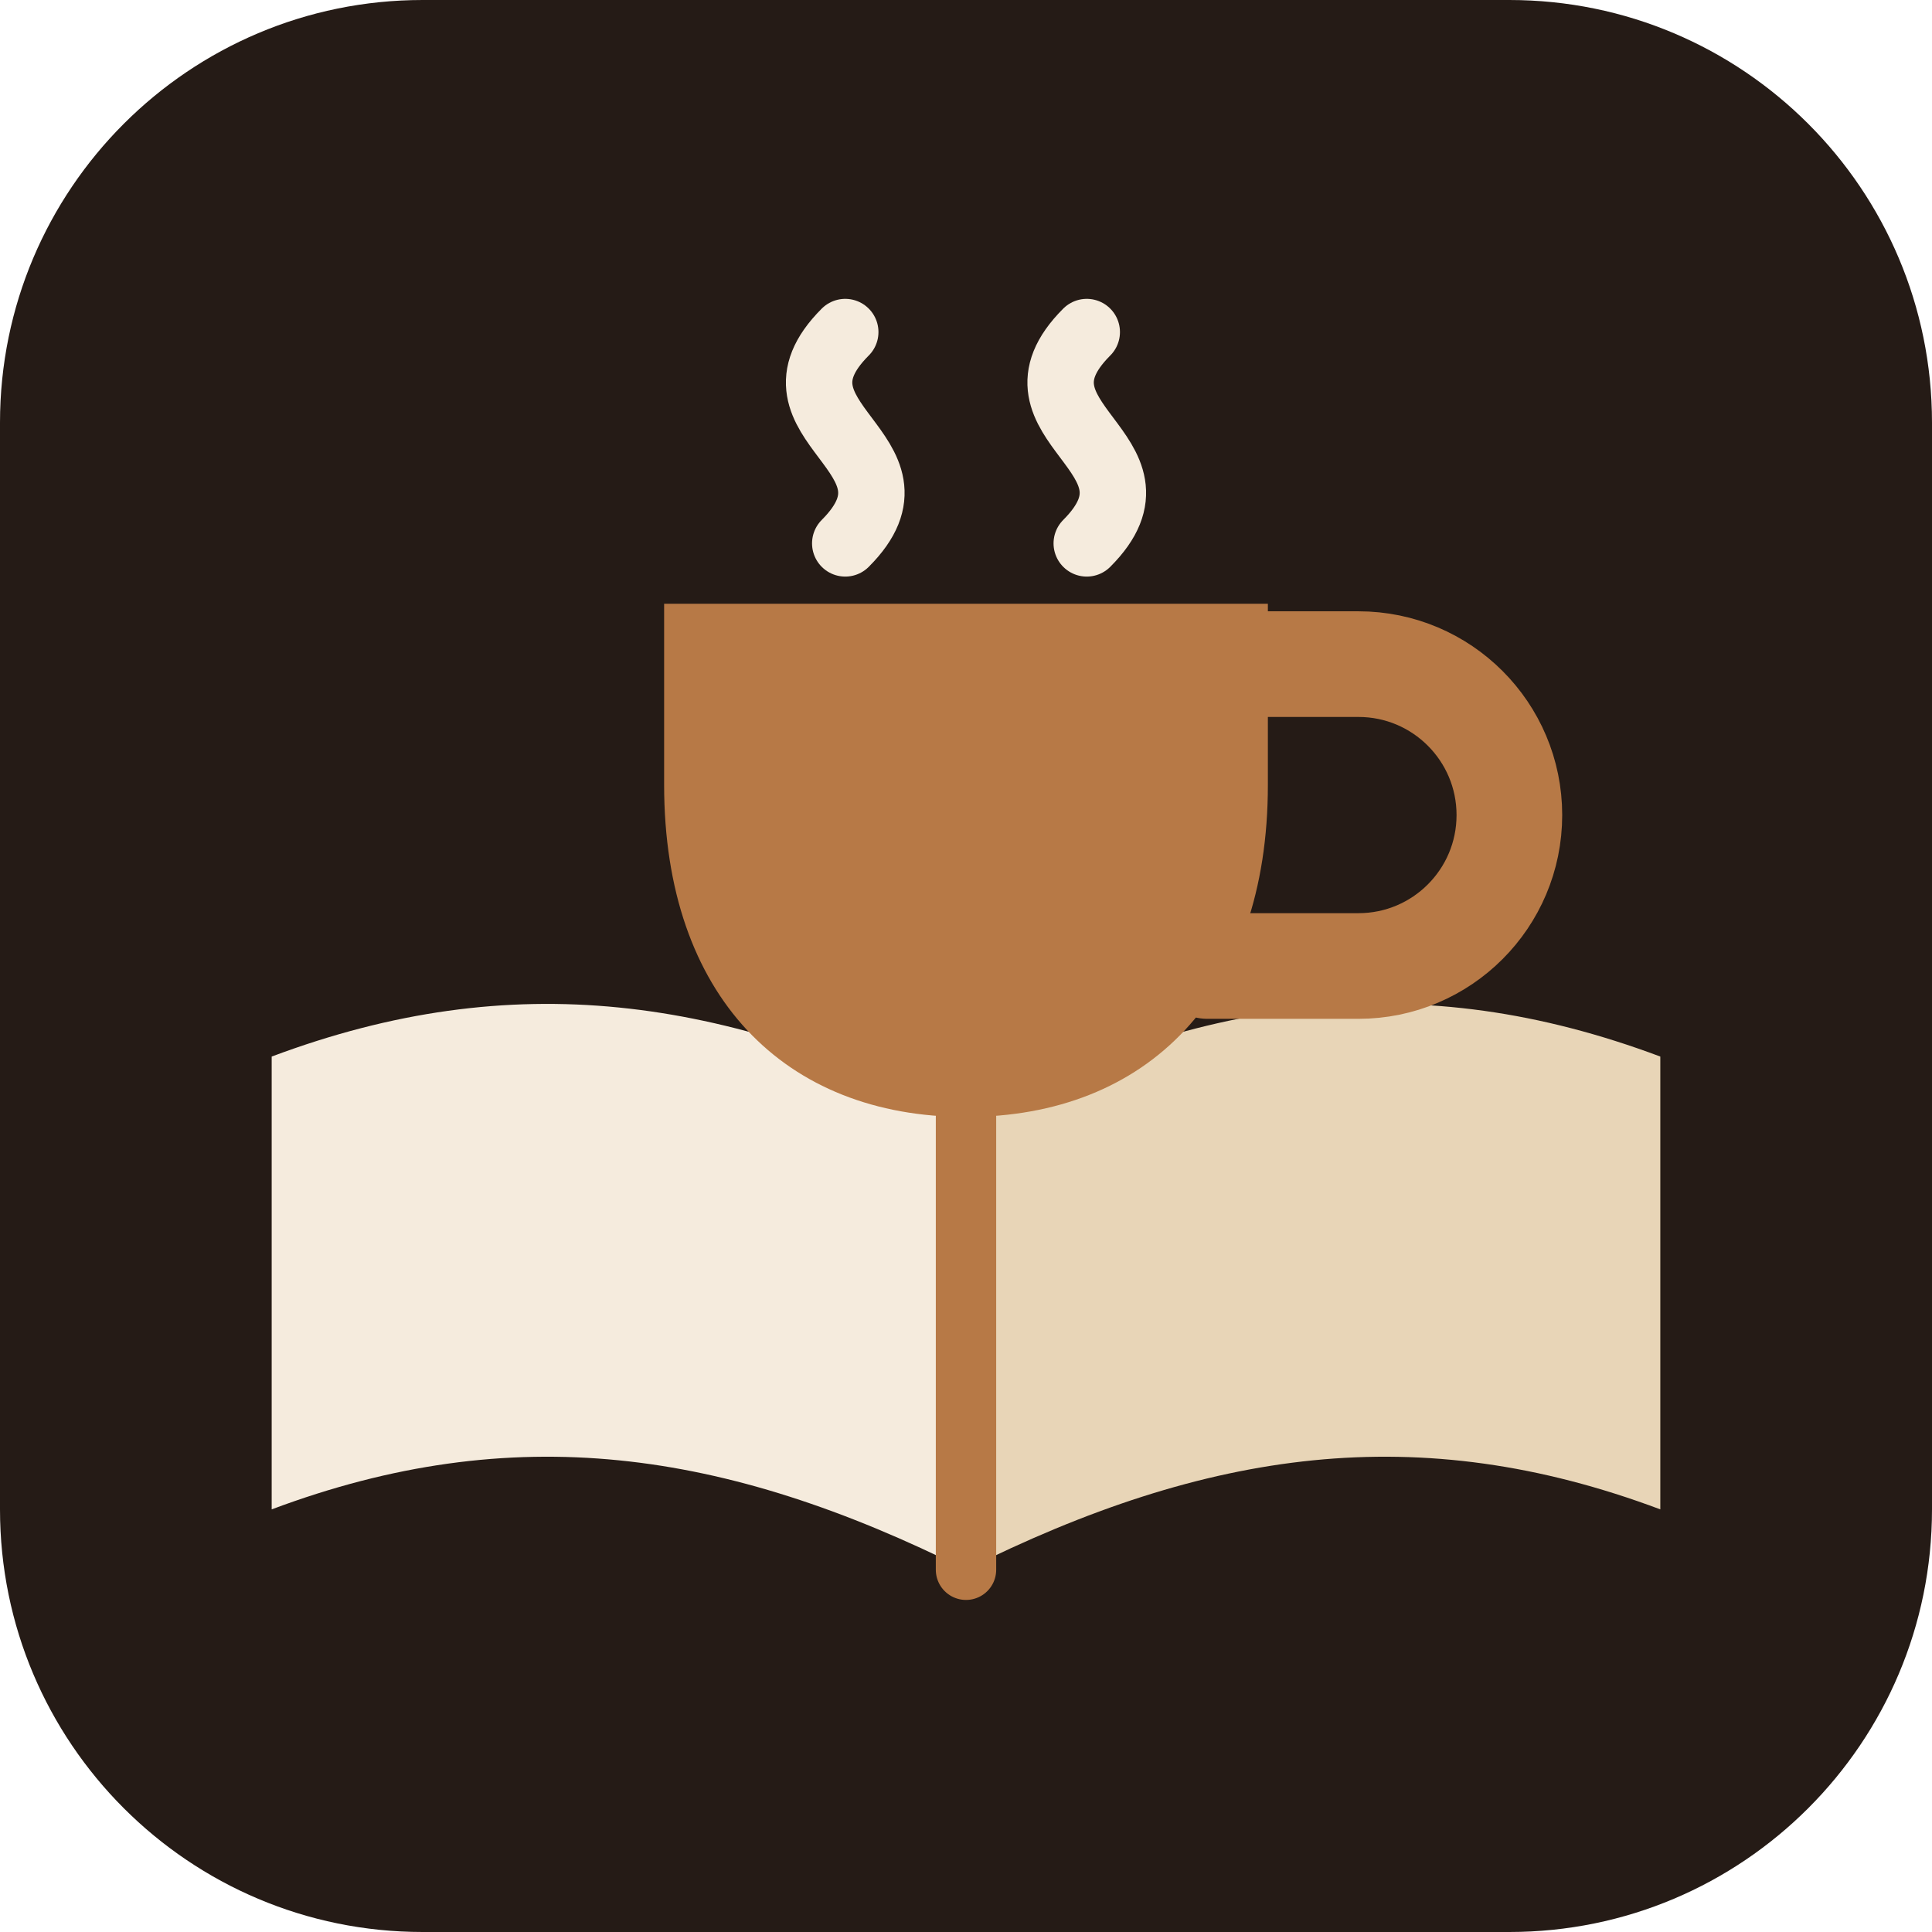
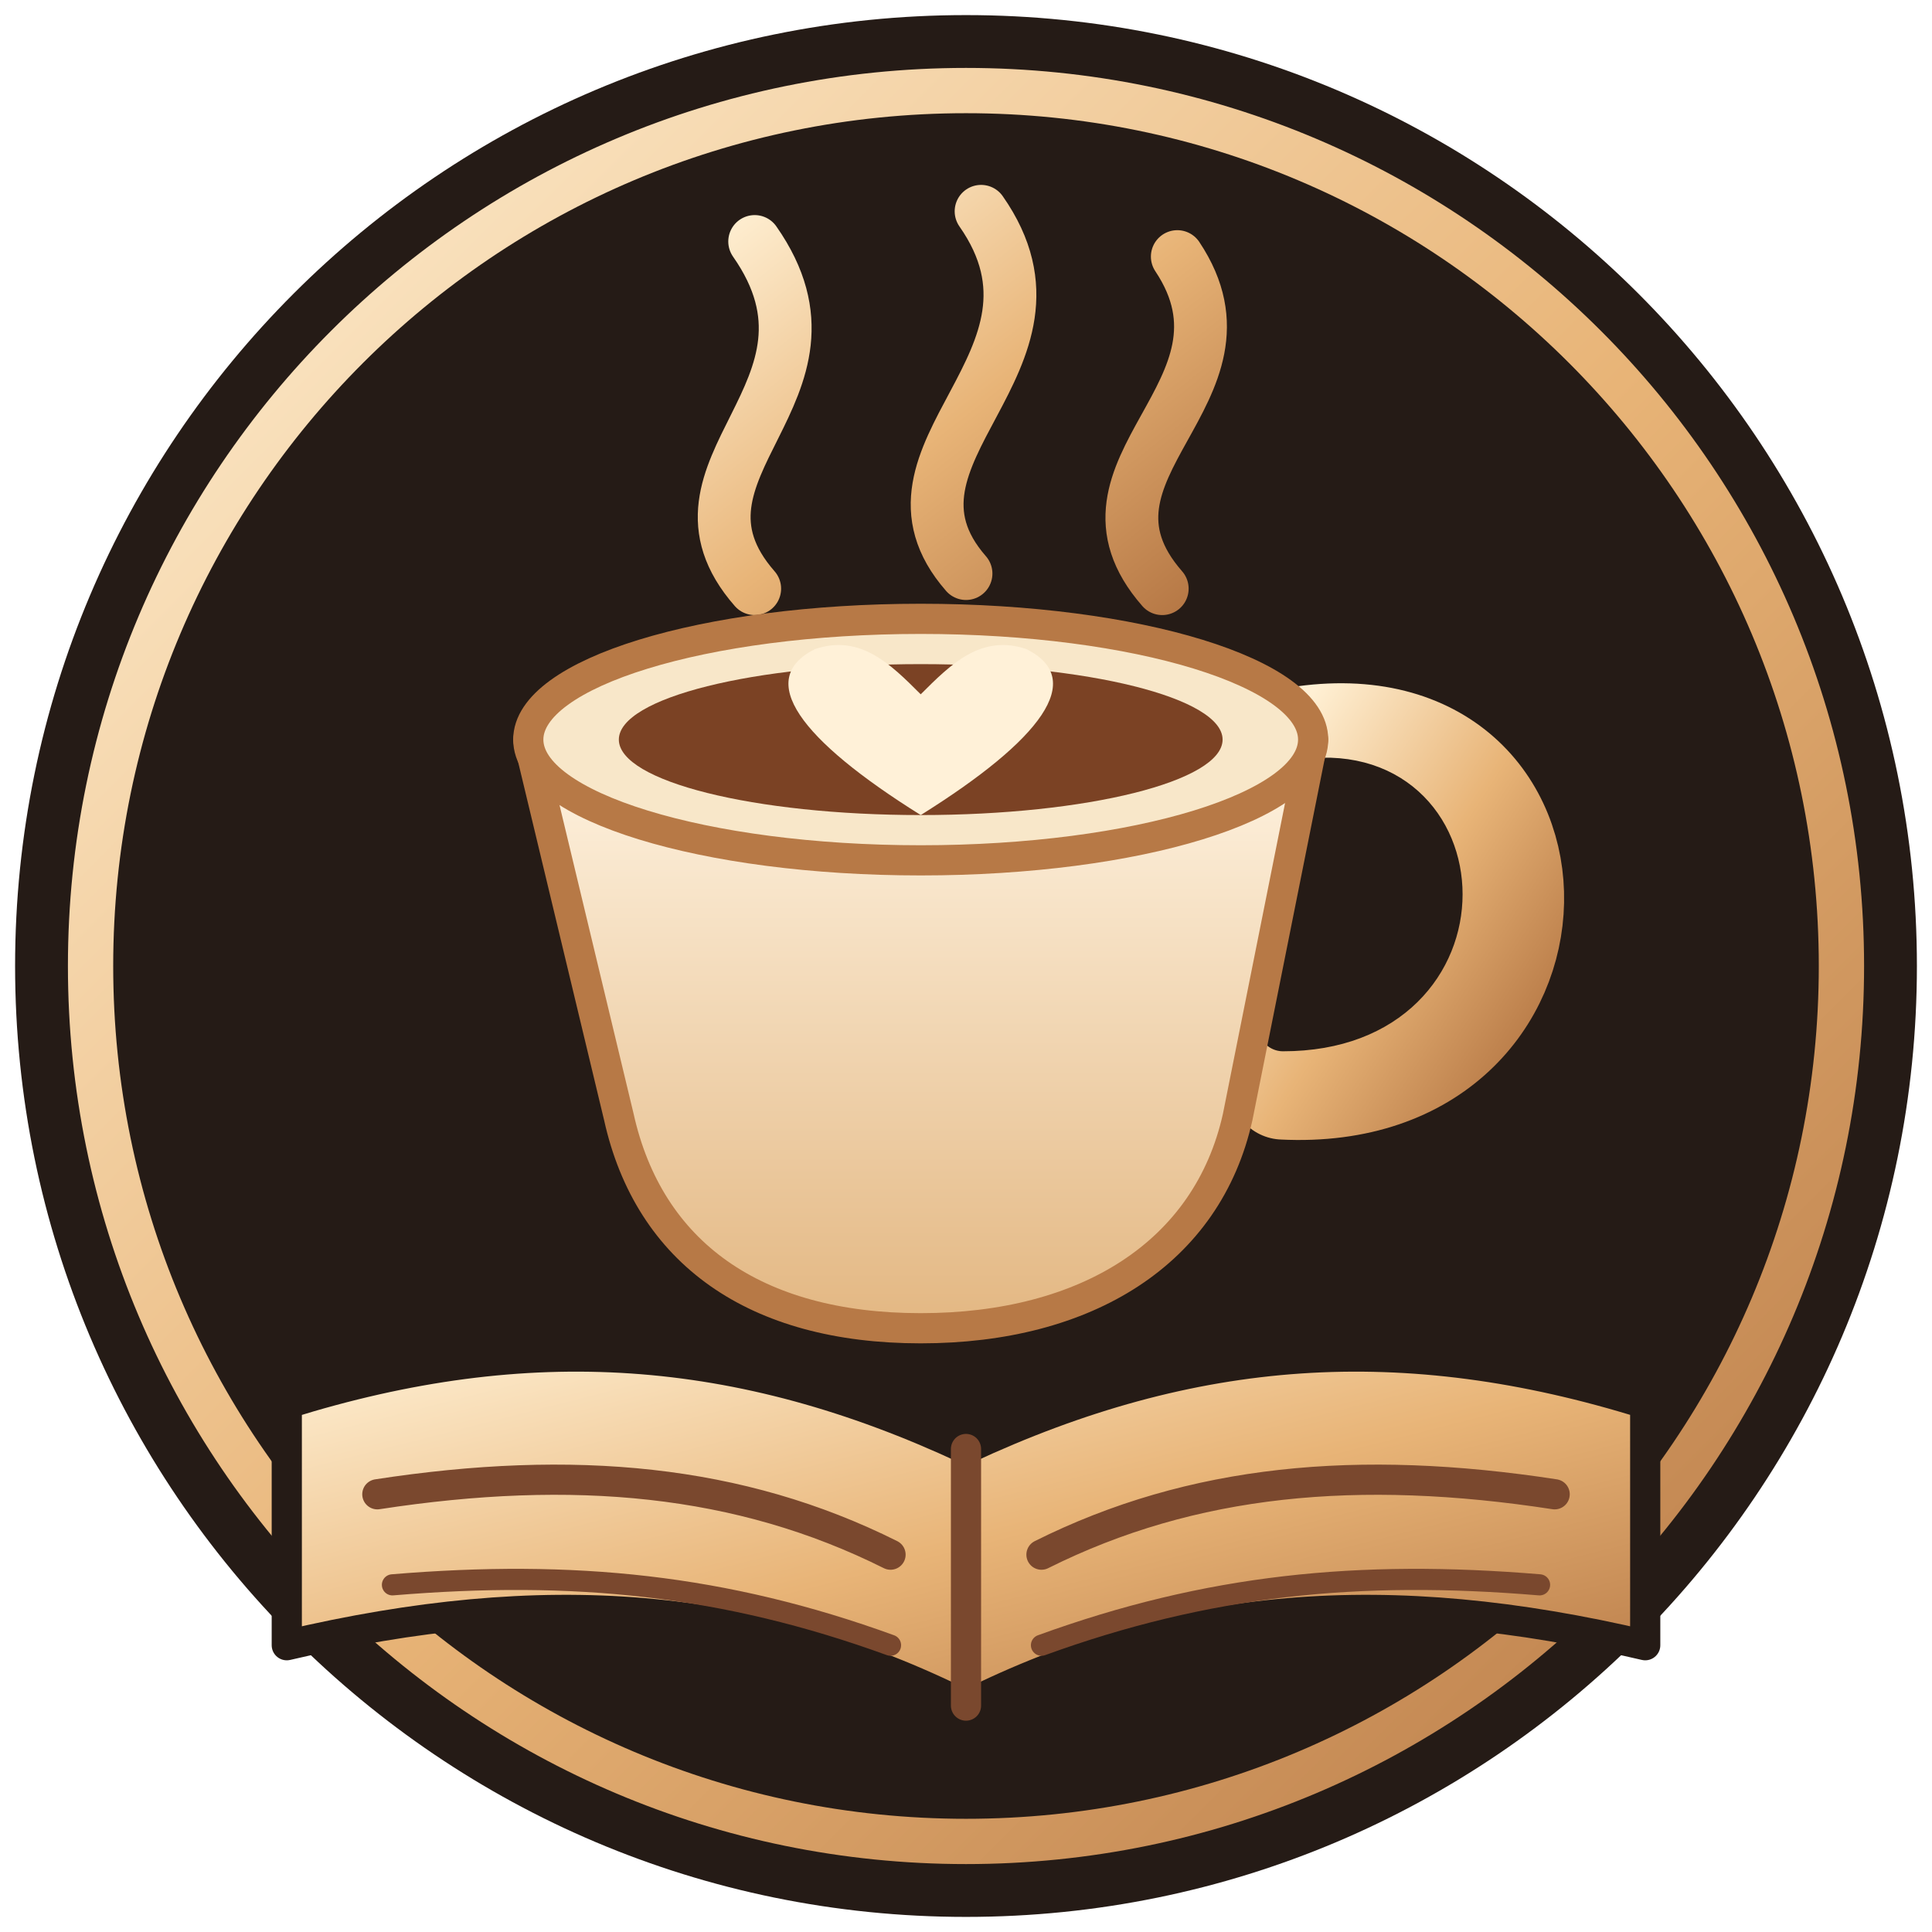
- <svg xmlns="http://www.w3.org/2000/svg" viewBox="0 0 64 64" role="img" aria-labelledby="title">
-   <rect width="64" height="64" rx="14" fill="#251B16" />
-   <path d="M9 35c8-3 15-2 23 2v15c-8-4-15-5-23-2V35Z" fill="#F5EBDD" />
-   <path d="M55 35c-8-3-15-2-23 2v15c8-4 15-5 23-2V35Z" fill="#E8D5B7" />
-   <path d="M32 37v15" stroke="#B77946" stroke-width="2" stroke-linecap="round" />
-   <path d="M22 20h20v6c0 7-4 11-10 11s-10-4-10-11v-6Z" fill="#B77946" />
-   <path d="M42 22h3a5 5 0 0 1 0 10h-5" fill="none" stroke="#B77946" stroke-width="3.5" stroke-linecap="round" />
-   <path d="M28 11c-3 3 3 4 0 7M36 11c-3 3 3 4 0 7" fill="none" stroke="#F5EBDD" stroke-width="2.2" stroke-linecap="round" />
+ <svg xmlns="http://www.w3.org/2000/svg" viewBox="0 0 128 128" role="img" aria-labelledby="title desc">
+   <defs>
+     <linearGradient id="gold" x1="0" y1="0" x2="1" y2="1">
+       <stop offset="0" stop-color="#FFF0D4" />
+       <stop offset="0.52" stop-color="#E8B477" />
+       <stop offset="1" stop-color="#B77946" />
+     </linearGradient>
+     <linearGradient id="cream" x1="0" y1="0" x2="0" y2="1">
+       <stop offset="0" stop-color="#FFF4E2" />
+       <stop offset="1" stop-color="#E3B782" />
+     </linearGradient>
+   </defs>
+   <circle cx="64" cy="64" r="63" fill="#251B16" />
+   <circle cx="64" cy="64" r="58" fill="none" stroke="url(#gold)" stroke-width="3" />
+   <path d="M50 39c-7-8 7-13 0-23M64 38c-7-8 8-14 1-24M77 39c-7-8 7-13 1-22" fill="none" stroke="url(#gold)" stroke-width="3.5" stroke-linecap="round" />
+   <path d="M86 49c19-3 19 24-1 23" fill="none" stroke="url(#gold)" stroke-width="7" stroke-linecap="round" />
+   <path d="M86 52c12-2 13 16-1 16" fill="none" stroke="#251B16" stroke-width="3.3" stroke-linecap="round" />
+   <path d="M35 49h52l-5 25c-2 9-10 14-21 14S43 83 41 74z" fill="url(#cream)" stroke="#B77946" stroke-width="2" stroke-linejoin="round" />
+   <ellipse cx="61" cy="49" rx="26" ry="8" fill="#F8E7C9" stroke="#B77946" stroke-width="2" />
+   <ellipse cx="61" cy="49" rx="20" ry="5" fill="#7B4224" />
+   <path d="M61 54c-8-5-11-9-7-11 3-1 5 1 7 3 2-2 4-4 7-3 4 2 1 6-7 11z" fill="#FFF1D8" />
+   <path d="M19 93c16-5 30-4 45 3 15-7 29-8 45-3v16c-17-4-31-3-45 4-14-7-28-8-45-4z" fill="url(#gold)" stroke="#251B16" stroke-width="2" stroke-linejoin="round" />
+   <path d="M64 96v17M25 99c13-2 24-1 34 4M69 103c10-5 21-6 34-4" stroke="#7A482E" stroke-width="2" fill="none" stroke-linecap="round" />
+   <path d="M26 105c12-1 22 0 33 4M69 109c11-4 21-5 33-4" stroke="#7A482E" stroke-width="1.4" fill="none" stroke-linecap="round" />
</svg>
